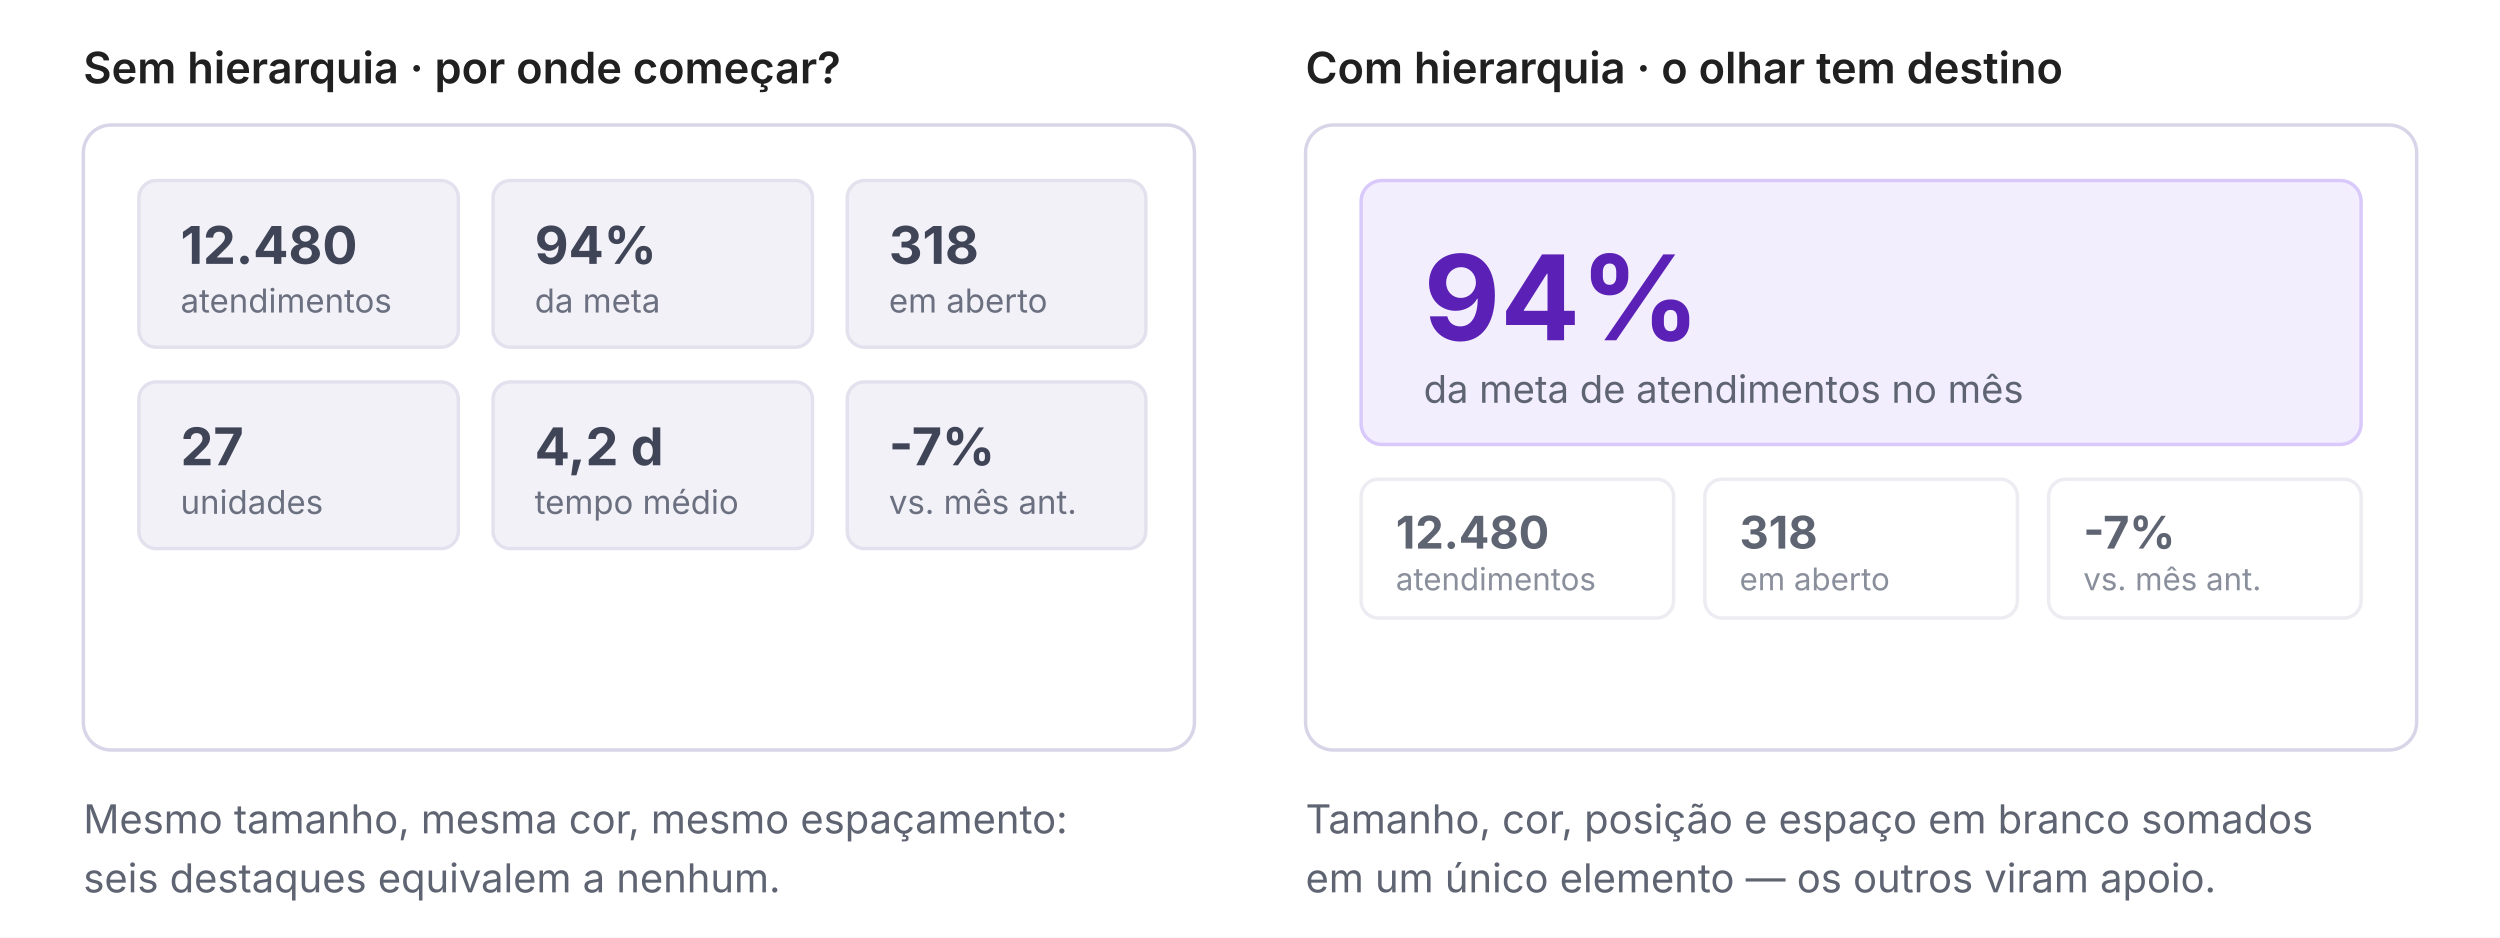
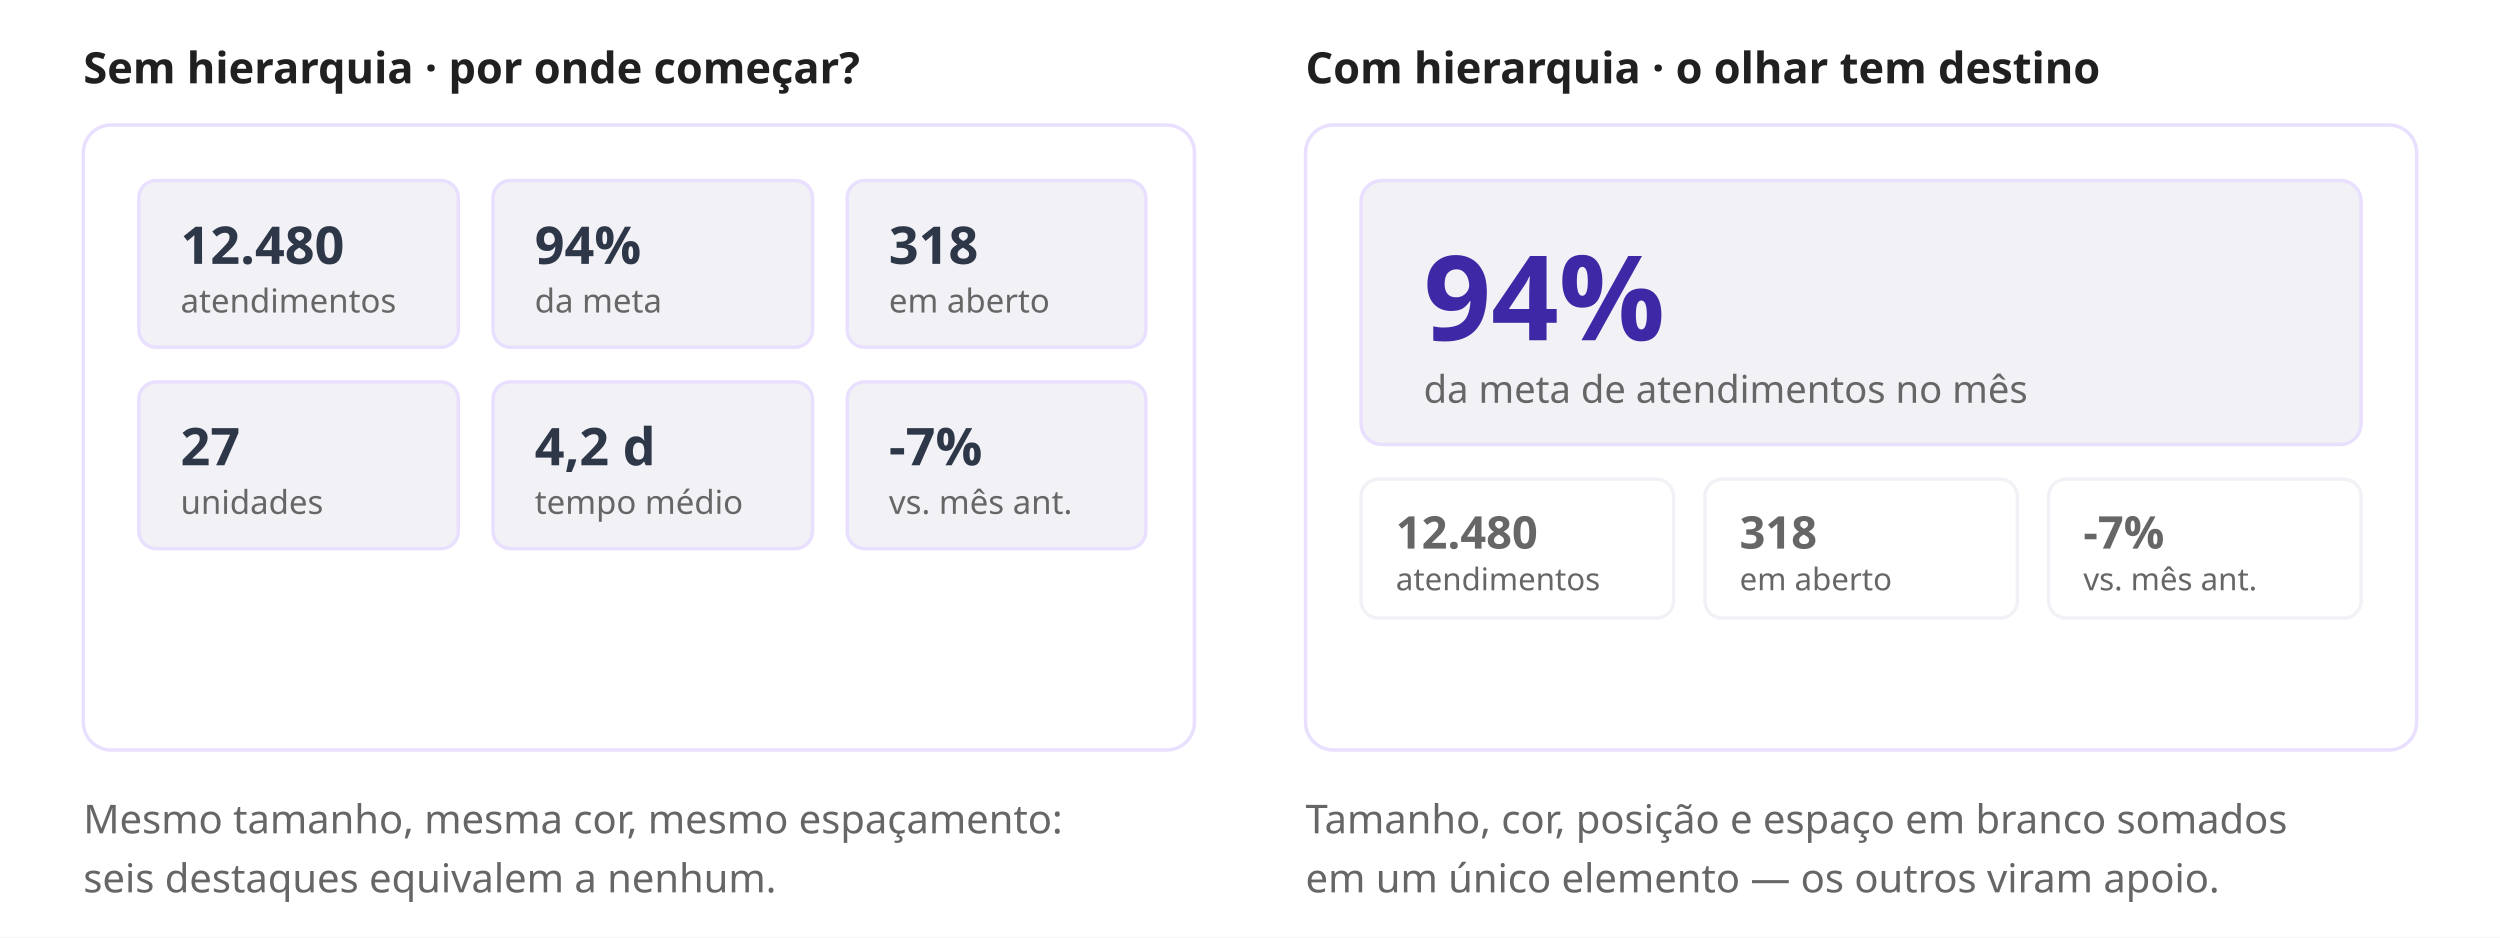
<svg xmlns="http://www.w3.org/2000/svg" viewBox="0 0 720 270" width="720" height="270" role="img" aria-labelledby="t d">
  <defs>
    <style>
-       .rot{font:600 12.5px Inter,system-ui,sans-serif;fill:#202020}
-       .leg{font:11.5px Inter,system-ui,sans-serif;fill:#5f6472}
-       .m{font:700 15px Inter,system-ui,sans-serif;fill:#3f4457}
-       .ml{font:9.5px Inter,system-ui,sans-serif;fill:#6b7080}
-       .big{font:700 34px Inter,system-ui,sans-serif;fill:#5B21B6}
-       .bigl{font:11px Inter,system-ui,sans-serif;fill:#5f6472}
-       .s{font:700 13px Inter,system-ui,sans-serif;fill:#5f6472}
-       .sl{font:9px Inter,system-ui,sans-serif;fill:#8a8f9c}
+       .rot{font:600 12.5px Reddit Sans,system-ui,sans-serif;fill:#202020}
+       .leg{font:11.5px Reddit Sans,system-ui,sans-serif;fill:#666666}
+       .m{font:700 15px Reddit Sans,system-ui,sans-serif;fill:#2D3748}
+       .ml{font:9.5px Reddit Sans,system-ui,sans-serif;fill:#666666}
+       .big{font:700 34px Reddit Sans,system-ui,sans-serif;fill:#3F28A6}
+       .bigl{font:11px Reddit Sans,system-ui,sans-serif;fill:#666666}
+       .s{font:700 13px Reddit Sans,system-ui,sans-serif;fill:#666666}
+       .sl{font:9px Reddit Sans,system-ui,sans-serif;fill:#666666}
    </style>
  </defs>
  <rect width="720" height="270" fill="#ffffff" />
  <text class="rot" x="24" y="24">Sem hierarquia · por onde começar?</text>
-   <rect x="24" y="36" width="320" height="180" rx="8" fill="#fff" stroke="#d9d5e8" />
+   <rect x="24" y="36" width="320" height="180" rx="8" fill="#fff" stroke="#E9DFFF" />
  <g>
-     <rect x="40" y="52" width="92" height="48" rx="5" fill="#f2f1f7" stroke="#e4e1ee" />
+     <rect x="40" y="52" width="92" height="48" rx="5" fill="#F2F1F6" stroke="#E9DFFF" />
    <text class="m" x="52" y="76">12.480</text>
    <text class="ml" x="52" y="90">atendimentos</text>
-     <rect x="142" y="52" width="92" height="48" rx="5" fill="#f2f1f7" stroke="#e4e1ee" />
+     <rect x="142" y="52" width="92" height="48" rx="5" fill="#F2F1F6" stroke="#E9DFFF" />
    <text class="m" x="154" y="76">94%</text>
    <text class="ml" x="154" y="90">da meta</text>
-     <rect x="244" y="52" width="86" height="48" rx="5" fill="#f2f1f7" stroke="#e4e1ee" />
+     <rect x="244" y="52" width="86" height="48" rx="5" fill="#F2F1F6" stroke="#E9DFFF" />
    <text class="m" x="256" y="76">318</text>
    <text class="ml" x="256" y="90">em aberto</text>
-     <rect x="40" y="110" width="92" height="48" rx="5" fill="#f2f1f7" stroke="#e4e1ee" />
+     <rect x="40" y="110" width="92" height="48" rx="5" fill="#F2F1F6" stroke="#E9DFFF" />
    <text class="m" x="52" y="134">27</text>
    <text class="ml" x="52" y="148">unidades</text>
-     <rect x="142" y="110" width="92" height="48" rx="5" fill="#f2f1f7" stroke="#e4e1ee" />
+     <rect x="142" y="110" width="92" height="48" rx="5" fill="#F2F1F6" stroke="#E9DFFF" />
    <text class="m" x="154" y="134">4,2 d</text>
    <text class="ml" x="154" y="148">tempo médio</text>
-     <rect x="244" y="110" width="86" height="48" rx="5" fill="#f2f1f7" stroke="#e4e1ee" />
+     <rect x="244" y="110" width="86" height="48" rx="5" fill="#F2F1F6" stroke="#E9DFFF" />
    <text class="m" x="256" y="134">-7%</text>
    <text class="ml" x="256" y="148">vs. mês ant.</text>
  </g>
  <text class="leg" x="24" y="240">Mesmo tamanho, mesma cor, mesmo espaçamento:</text>
  <text class="leg" x="24" y="257">seis destaques equivalem a nenhum.</text>
  <text class="rot" x="376" y="24">Com hierarquia · o olhar tem destino</text>
-   <rect x="376" y="36" width="320" height="180" rx="8" fill="#fff" stroke="#d9d5e8" />
-   <rect x="392" y="52" width="288" height="76" rx="6" fill="#F3EEFE" stroke="#D9C9FB" />
+   <rect x="376" y="36" width="320" height="180" rx="8" fill="#fff" stroke="#E9DFFF" />
+   <rect x="392" y="52" width="288" height="76" rx="6" fill="#F2F1F6" stroke="#E9DFFF" />
  <text class="big" x="410" y="98">94%</text>
  <text class="bigl" x="410" y="116">da meta de atendimentos no mês</text>
  <g>
-     <rect x="392" y="138" width="90" height="40" rx="5" fill="#fff" stroke="#ececf2" />
+     <rect x="392" y="138" width="90" height="40" rx="5" fill="#fff" stroke="#F2F1F6" />
    <text class="s" x="402" y="158">12.480</text>
    <text class="sl" x="402" y="170">atendimentos</text>
-     <rect x="491" y="138" width="90" height="40" rx="5" fill="#fff" stroke="#ececf2" />
+     <rect x="491" y="138" width="90" height="40" rx="5" fill="#fff" stroke="#F2F1F6" />
    <text class="s" x="501" y="158">318</text>
    <text class="sl" x="501" y="170">em aberto</text>
-     <rect x="590" y="138" width="90" height="40" rx="5" fill="#fff" stroke="#ececf2" />
+     <rect x="590" y="138" width="90" height="40" rx="5" fill="#fff" stroke="#F2F1F6" />
    <text class="s" x="600" y="158">-7%</text>
    <text class="sl" x="600" y="170">vs. mês ant.</text>
  </g>
  <text class="leg" x="376" y="240">Tamanho, cor, posição e espaço em branco somados</text>
  <text class="leg" x="376" y="257">em um único elemento — os outros viram apoio.</text>
</svg>
